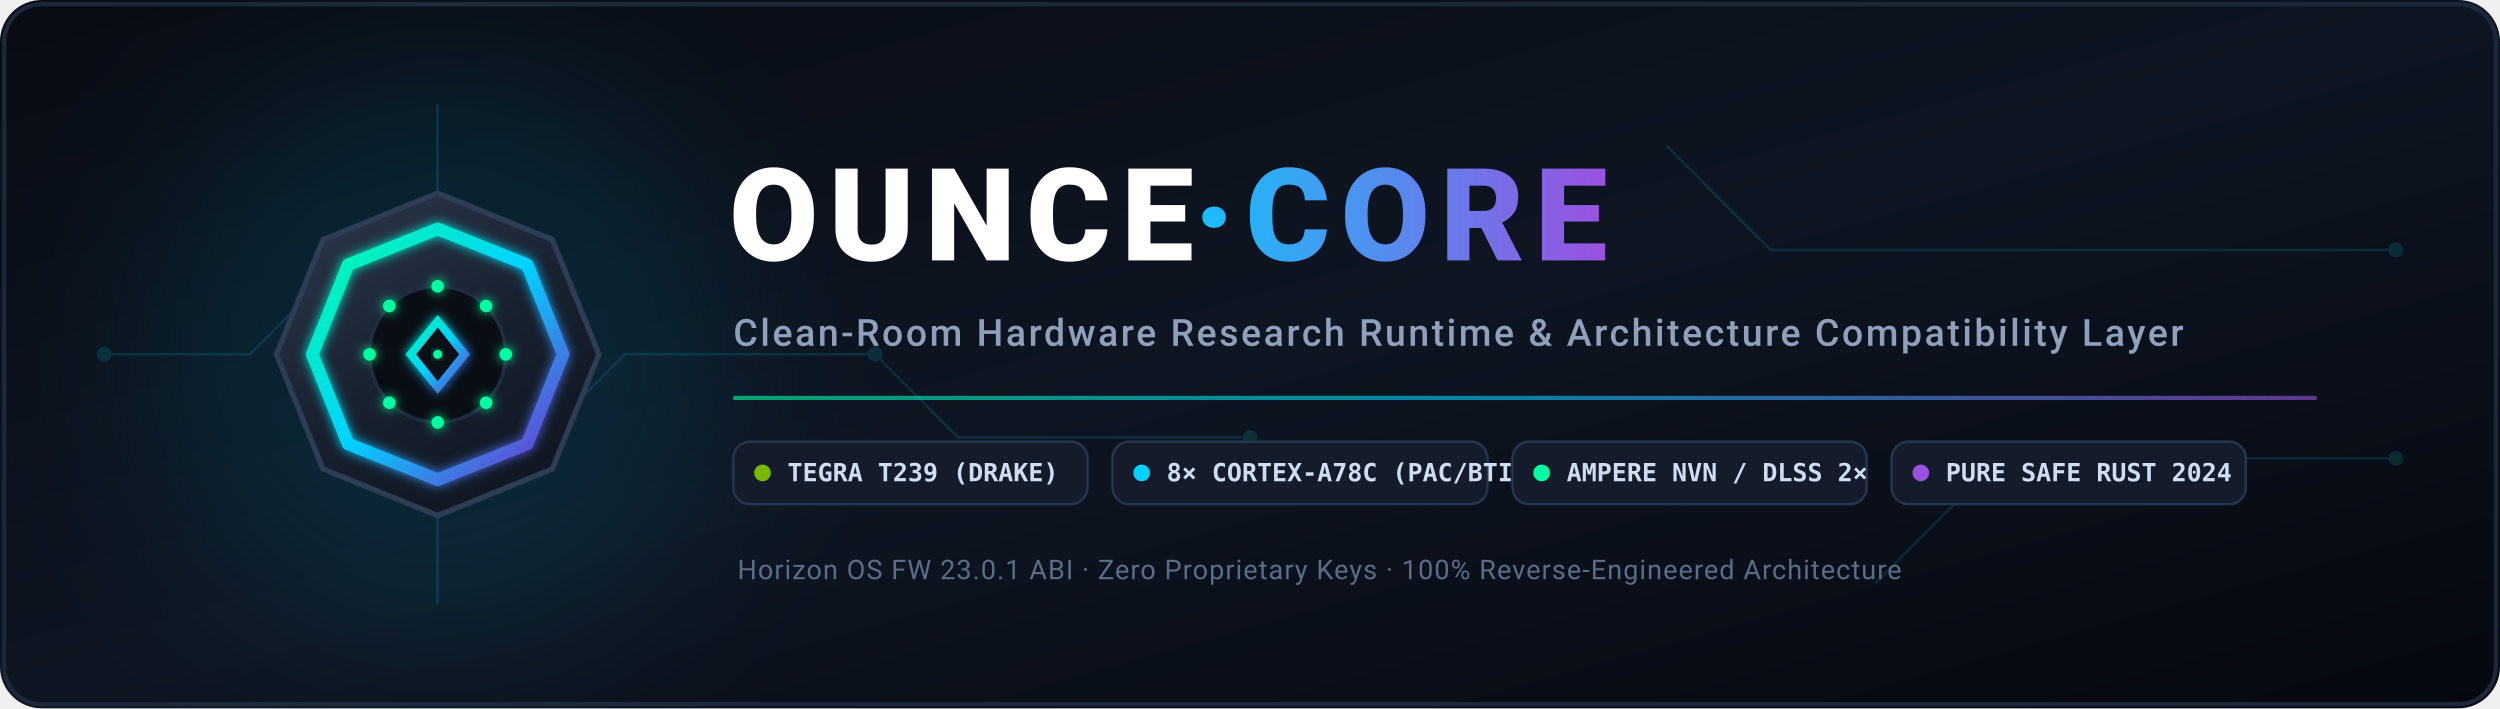
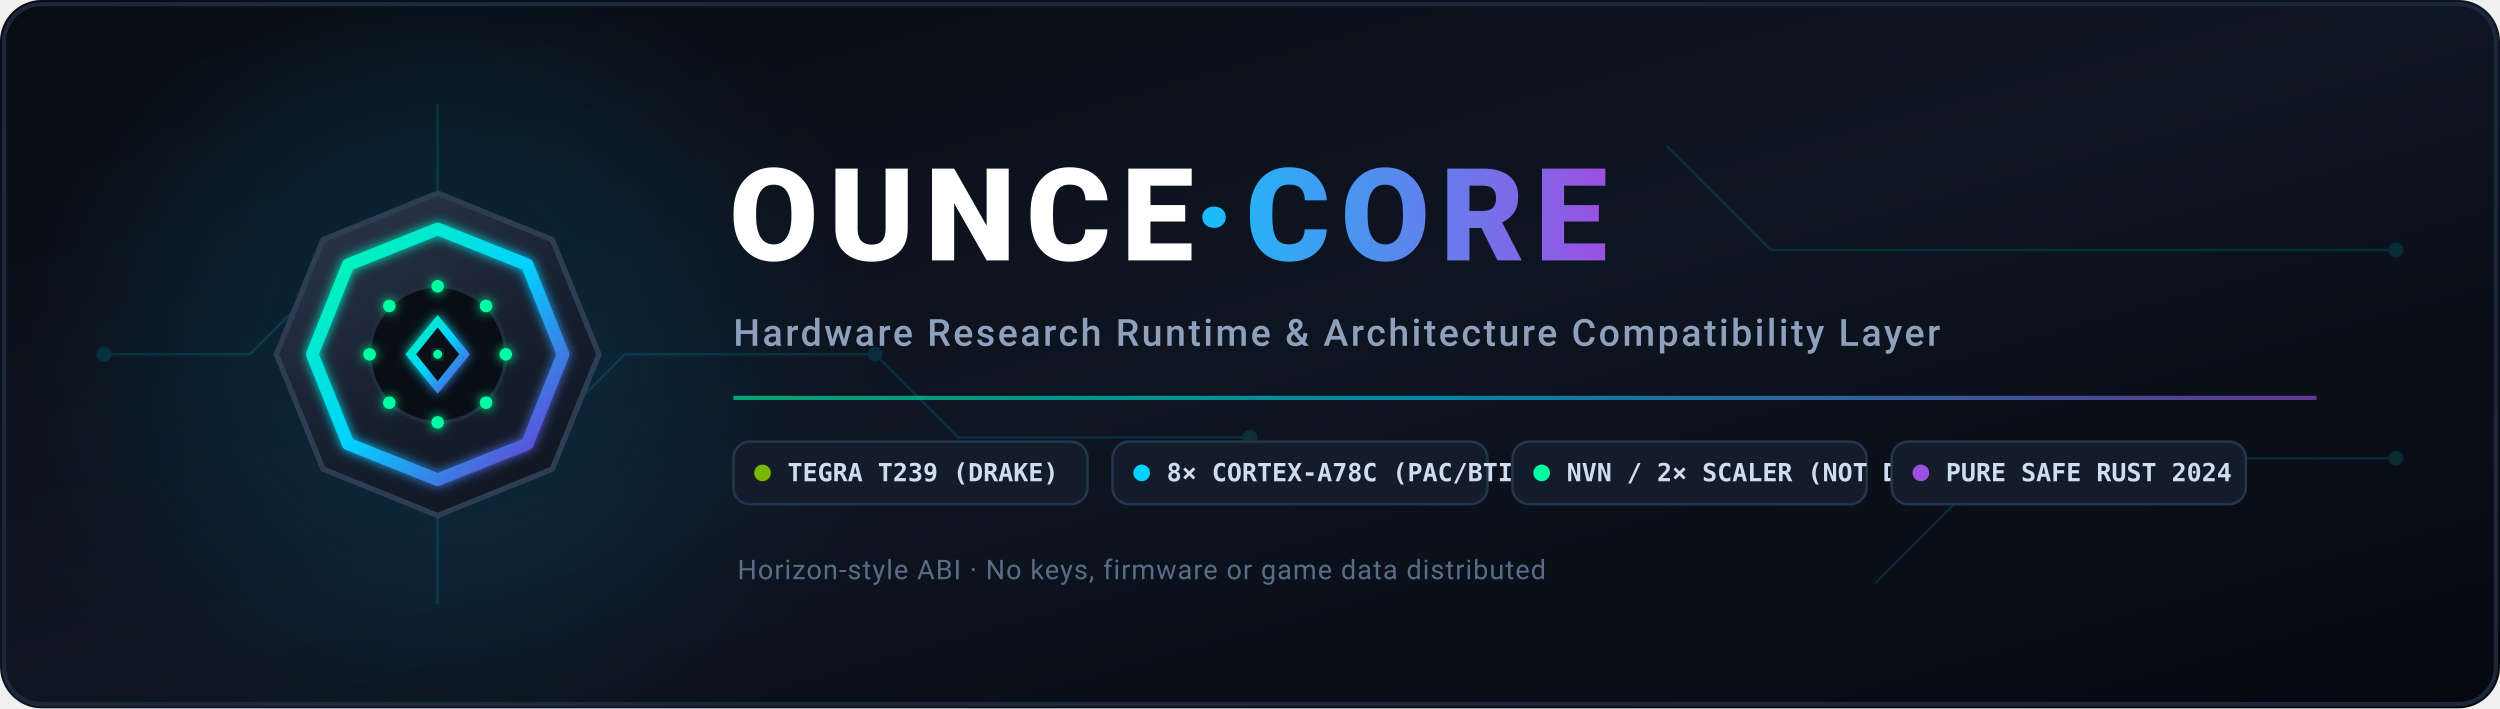
<svg xmlns="http://www.w3.org/2000/svg" viewBox="0 0 1200 340" width="100%" height="100%">
  <defs>
    <linearGradient id="bgGrad" x1="0%" y1="0%" x2="100%" y2="100%">
      <stop offset="0%" stop-color="#080c14" />
      <stop offset="50%" stop-color="#0e1522" />
      <stop offset="100%" stop-color="#05080f" />
    </linearGradient>
    <linearGradient id="accentGrad" x1="0%" y1="0%" x2="100%" y2="0%">
      <stop offset="0%" stop-color="#00FFA3" />
      <stop offset="45%" stop-color="#00D2FF" />
      <stop offset="100%" stop-color="#9B51E0" />
    </linearGradient>
    <linearGradient id="coreGrad" x1="0%" y1="0%" x2="100%" y2="100%">
      <stop offset="0%" stop-color="#00FFA3" />
      <stop offset="50%" stop-color="#00D2FF" />
      <stop offset="100%" stop-color="#7928CA" />
    </linearGradient>
    <linearGradient id="metalRing" x1="20%" y1="0%" x2="80%" y2="100%">
      <stop offset="0%" stop-color="#2a364a" />
      <stop offset="50%" stop-color="#182130" />
      <stop offset="100%" stop-color="#0f1520" />
    </linearGradient>
    <filter id="neonGlow" x="-20%" y="-20%" width="140%" height="140%">
      <feGaussianBlur stdDeviation="6" result="blur" />
      <feMerge>
        <feMergeNode in="blur" />
        <feMergeNode in="SourceGraphic" />
      </feMerge>
    </filter>
    <filter id="ambientGlow" x="-30%" y="-30%" width="160%" height="160%">
      <feGaussianBlur stdDeviation="40" result="amb" />
    </filter>
  </defs>
  <rect width="1200" height="340" rx="20" fill="url(#bgGrad)" />
  <rect width="1196" height="336" x="2" y="2" rx="18" fill="none" stroke="#1c283a" stroke-width="2" />
  <circle cx="210" cy="170" r="140" fill="#00D2FF" opacity="0.10" filter="url(#ambientGlow)" />
  <g stroke="#00D2FF" stroke-width="1.2" opacity="0.14" fill="none">
    <path d="M 50 170 L 120 170 L 150 140 M 270 200 L 300 170 L 420 170" />
    <path d="M 210 50 L 210 110 M 210 230 L 210 290" />
    <path d="M 420 170 L 460 210 L 600 210 M 800 70 L 850 120 L 1150 120" />
    <path d="M 900 280 L 960 220 L 1150 220" />
    <circle cx="50" cy="170" r="3" fill="#00D2FF" />
    <circle cx="420" cy="170" r="3" fill="#00D2FF" />
    <circle cx="600" cy="210" r="3" fill="#00FFA3" />
    <circle cx="1150" cy="120" r="3" fill="#00D2FF" />
    <circle cx="1150" cy="220" r="3" fill="#00FFA3" />
  </g>
  <g transform="translate(100, 60) scale(0.43)">
    <polygon points="256,76 384,128 436,256 384,384 256,436 128,384 76,256 128,128" fill="url(#metalRing)" stroke="#2d3d54" stroke-width="6" />
    <polygon points="256,116 356,156 396,256 356,356 256,396 156,356 116,256 156,156" fill="none" stroke="url(#coreGrad)" stroke-width="14" stroke-linejoin="round" filter="url(#neonGlow)" />
    <circle cx="256" cy="256" r="76" fill="#090d14" stroke="#1f2c3f" stroke-width="4" />
    <g fill="#00FFA3" filter="url(#neonGlow)">
      <circle cx="256" cy="180" r="7" />
      <circle cx="310" cy="202" r="7" />
      <circle cx="332" cy="256" r="7" />
      <circle cx="310" cy="310" r="7" />
      <circle cx="256" cy="332" r="7" />
      <circle cx="202" cy="310" r="7" />
      <circle cx="180" cy="256" r="7" />
      <circle cx="202" cy="202" r="7" />
    </g>
    <polygon points="256,212 292,256 256,300 220,256" fill="url(#coreGrad)" filter="url(#neonGlow)" />
    <polygon points="256,226 280,256 256,286 232,256" fill="#0b0f17" />
    <circle cx="256" cy="256" r="5" fill="#00FFA3" filter="url(#neonGlow)" />
  </g>
  <text x="350" y="125" font-family="-apple-system, BlinkMacSystemFont, 'Segoe UI', 'SF Pro Display', Roboto, Helvetica, Arial, sans-serif" font-size="62" font-weight="900" letter-spacing="5" fill="#FFFFFF">
    OUNCE<tspan fill="url(#accentGrad)">·CORE</tspan>
  </text>
  <text x="352" y="166" font-family="-apple-system, BlinkMacSystemFont, 'Segoe UI', Roboto, Helvetica, Arial, sans-serif" font-size="18" font-weight="500" letter-spacing="1.2" fill="#8fa0bc">
-     Clean-Room Hardware Research Runtime &amp; Architecture Compatibility Layer
+     Hardware Research Runtime &amp; Architecture Compatibility Layer
  </text>
  <rect x="352" y="190" width="760" height="2" fill="url(#accentGrad)" opacity="0.6" />
  <g transform="translate(352, 212)" font-family="ui-monospace, SFMono-Regular, Menlo, Monaco, Consolas, monospace" font-size="12" font-weight="600">
    <g transform="translate(0, 0)">
      <rect width="170" height="30" rx="8" fill="#141c2b" stroke="#25354e" stroke-width="1.2" />
      <circle cx="14" cy="15" r="4" fill="#76B900" />
      <text x="26" y="19" fill="#d0dcf0">TEGRA T239 (DRAKE)</text>
    </g>
    <g transform="translate(182, 0)">
      <rect width="180" height="30" rx="8" fill="#141c2b" stroke="#25354e" stroke-width="1.2" />
      <circle cx="14" cy="15" r="4" fill="#00D2FF" />
      <text x="26" y="19" fill="#d0dcf0">8× CORTEX-A78C (PAC/BTI)</text>
    </g>
    <g transform="translate(374, 0)">
      <rect width="170" height="30" rx="8" fill="#141c2b" stroke="#25354e" stroke-width="1.2" />
      <circle cx="14" cy="15" r="4" fill="#00FFA3" />
-       <text x="26" y="19" fill="#d0dcf0">AMPERE NVN / DLSS 2×</text>
+       <text x="26" y="19" fill="#d0dcf0">NVN / 2× SCALER (NOT DLSS)</text>
    </g>
    <g transform="translate(556, 0)">
      <rect width="170" height="30" rx="8" fill="#141c2b" stroke="#25354e" stroke-width="1.2" />
      <circle cx="14" cy="15" r="4" fill="#9B51E0" />
      <text x="26" y="19" fill="#d0dcf0">PURE SAFE RUST 2024</text>
    </g>
  </g>
  <text x="354" y="278" font-family="-apple-system, BlinkMacSystemFont, 'Segoe UI', Roboto, sans-serif" font-size="13" fill="#5a6d88" letter-spacing="0.5">
-     Horizon OS FW 23.0.1 ABI · Zero Proprietary Keys · 100% Reverse-Engineered Architecture
+     Horizon-style ABI · No keys, firmware or game data distributed
  </text>
</svg>
